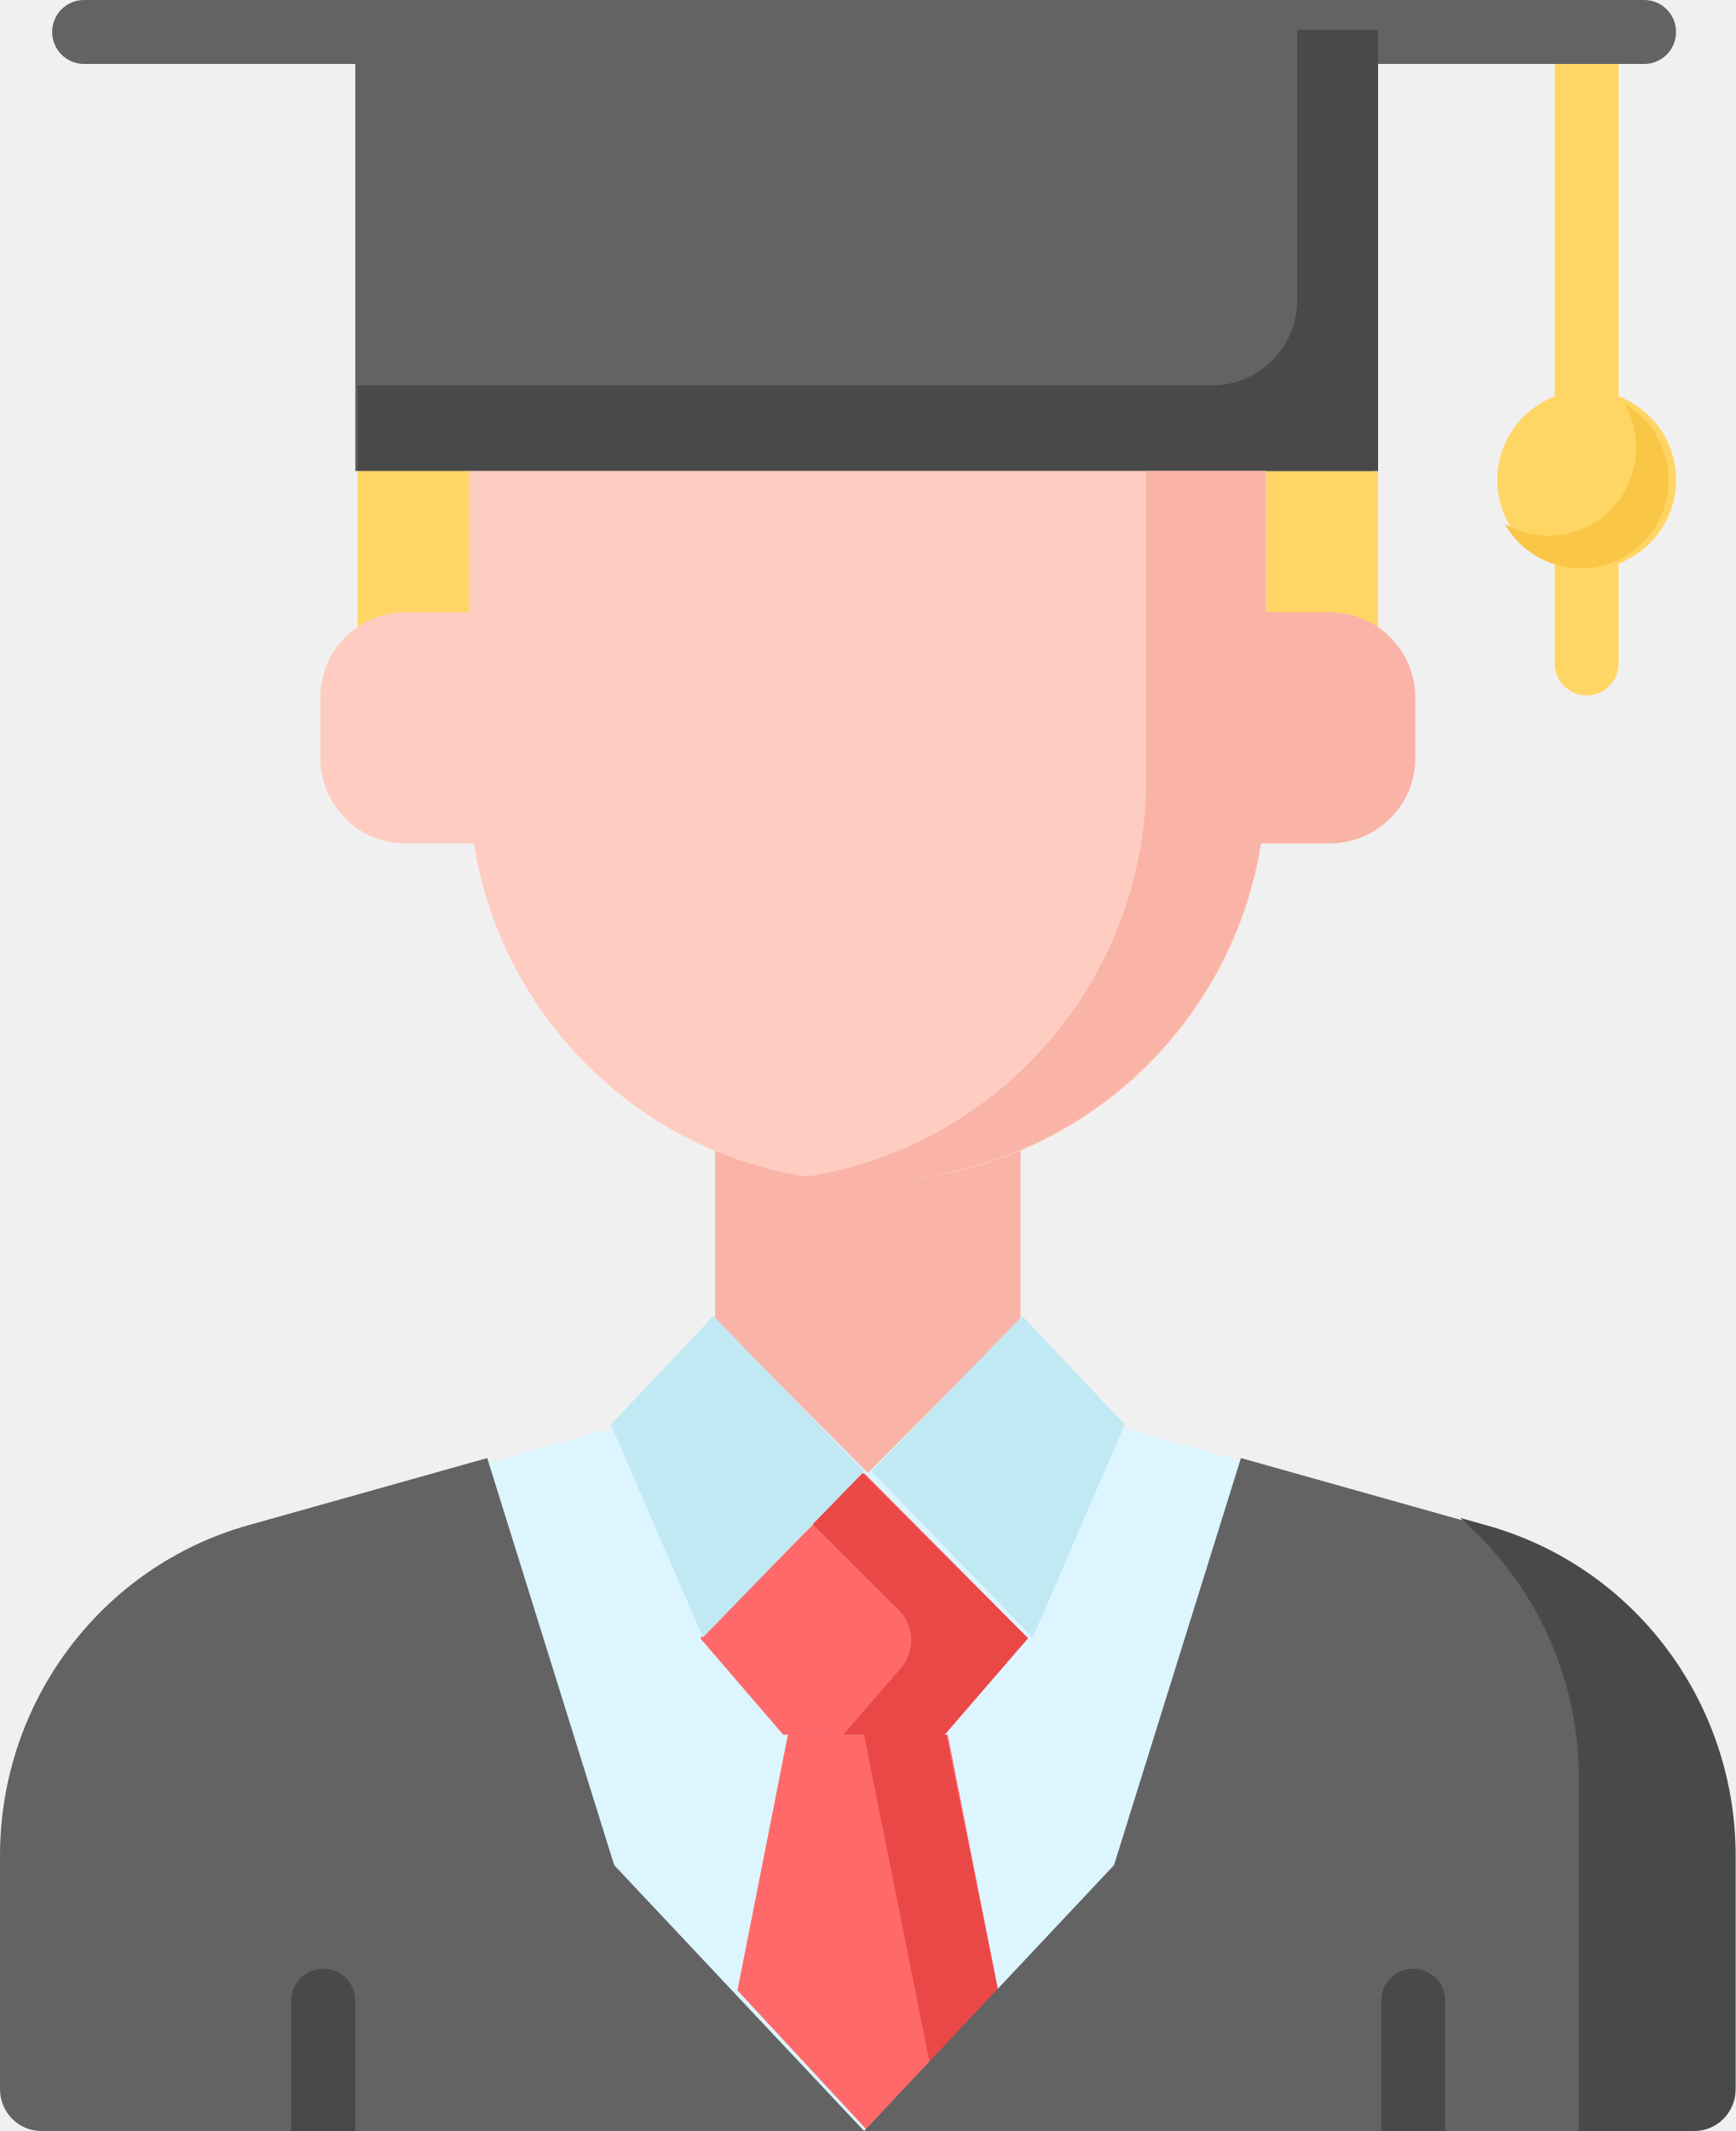
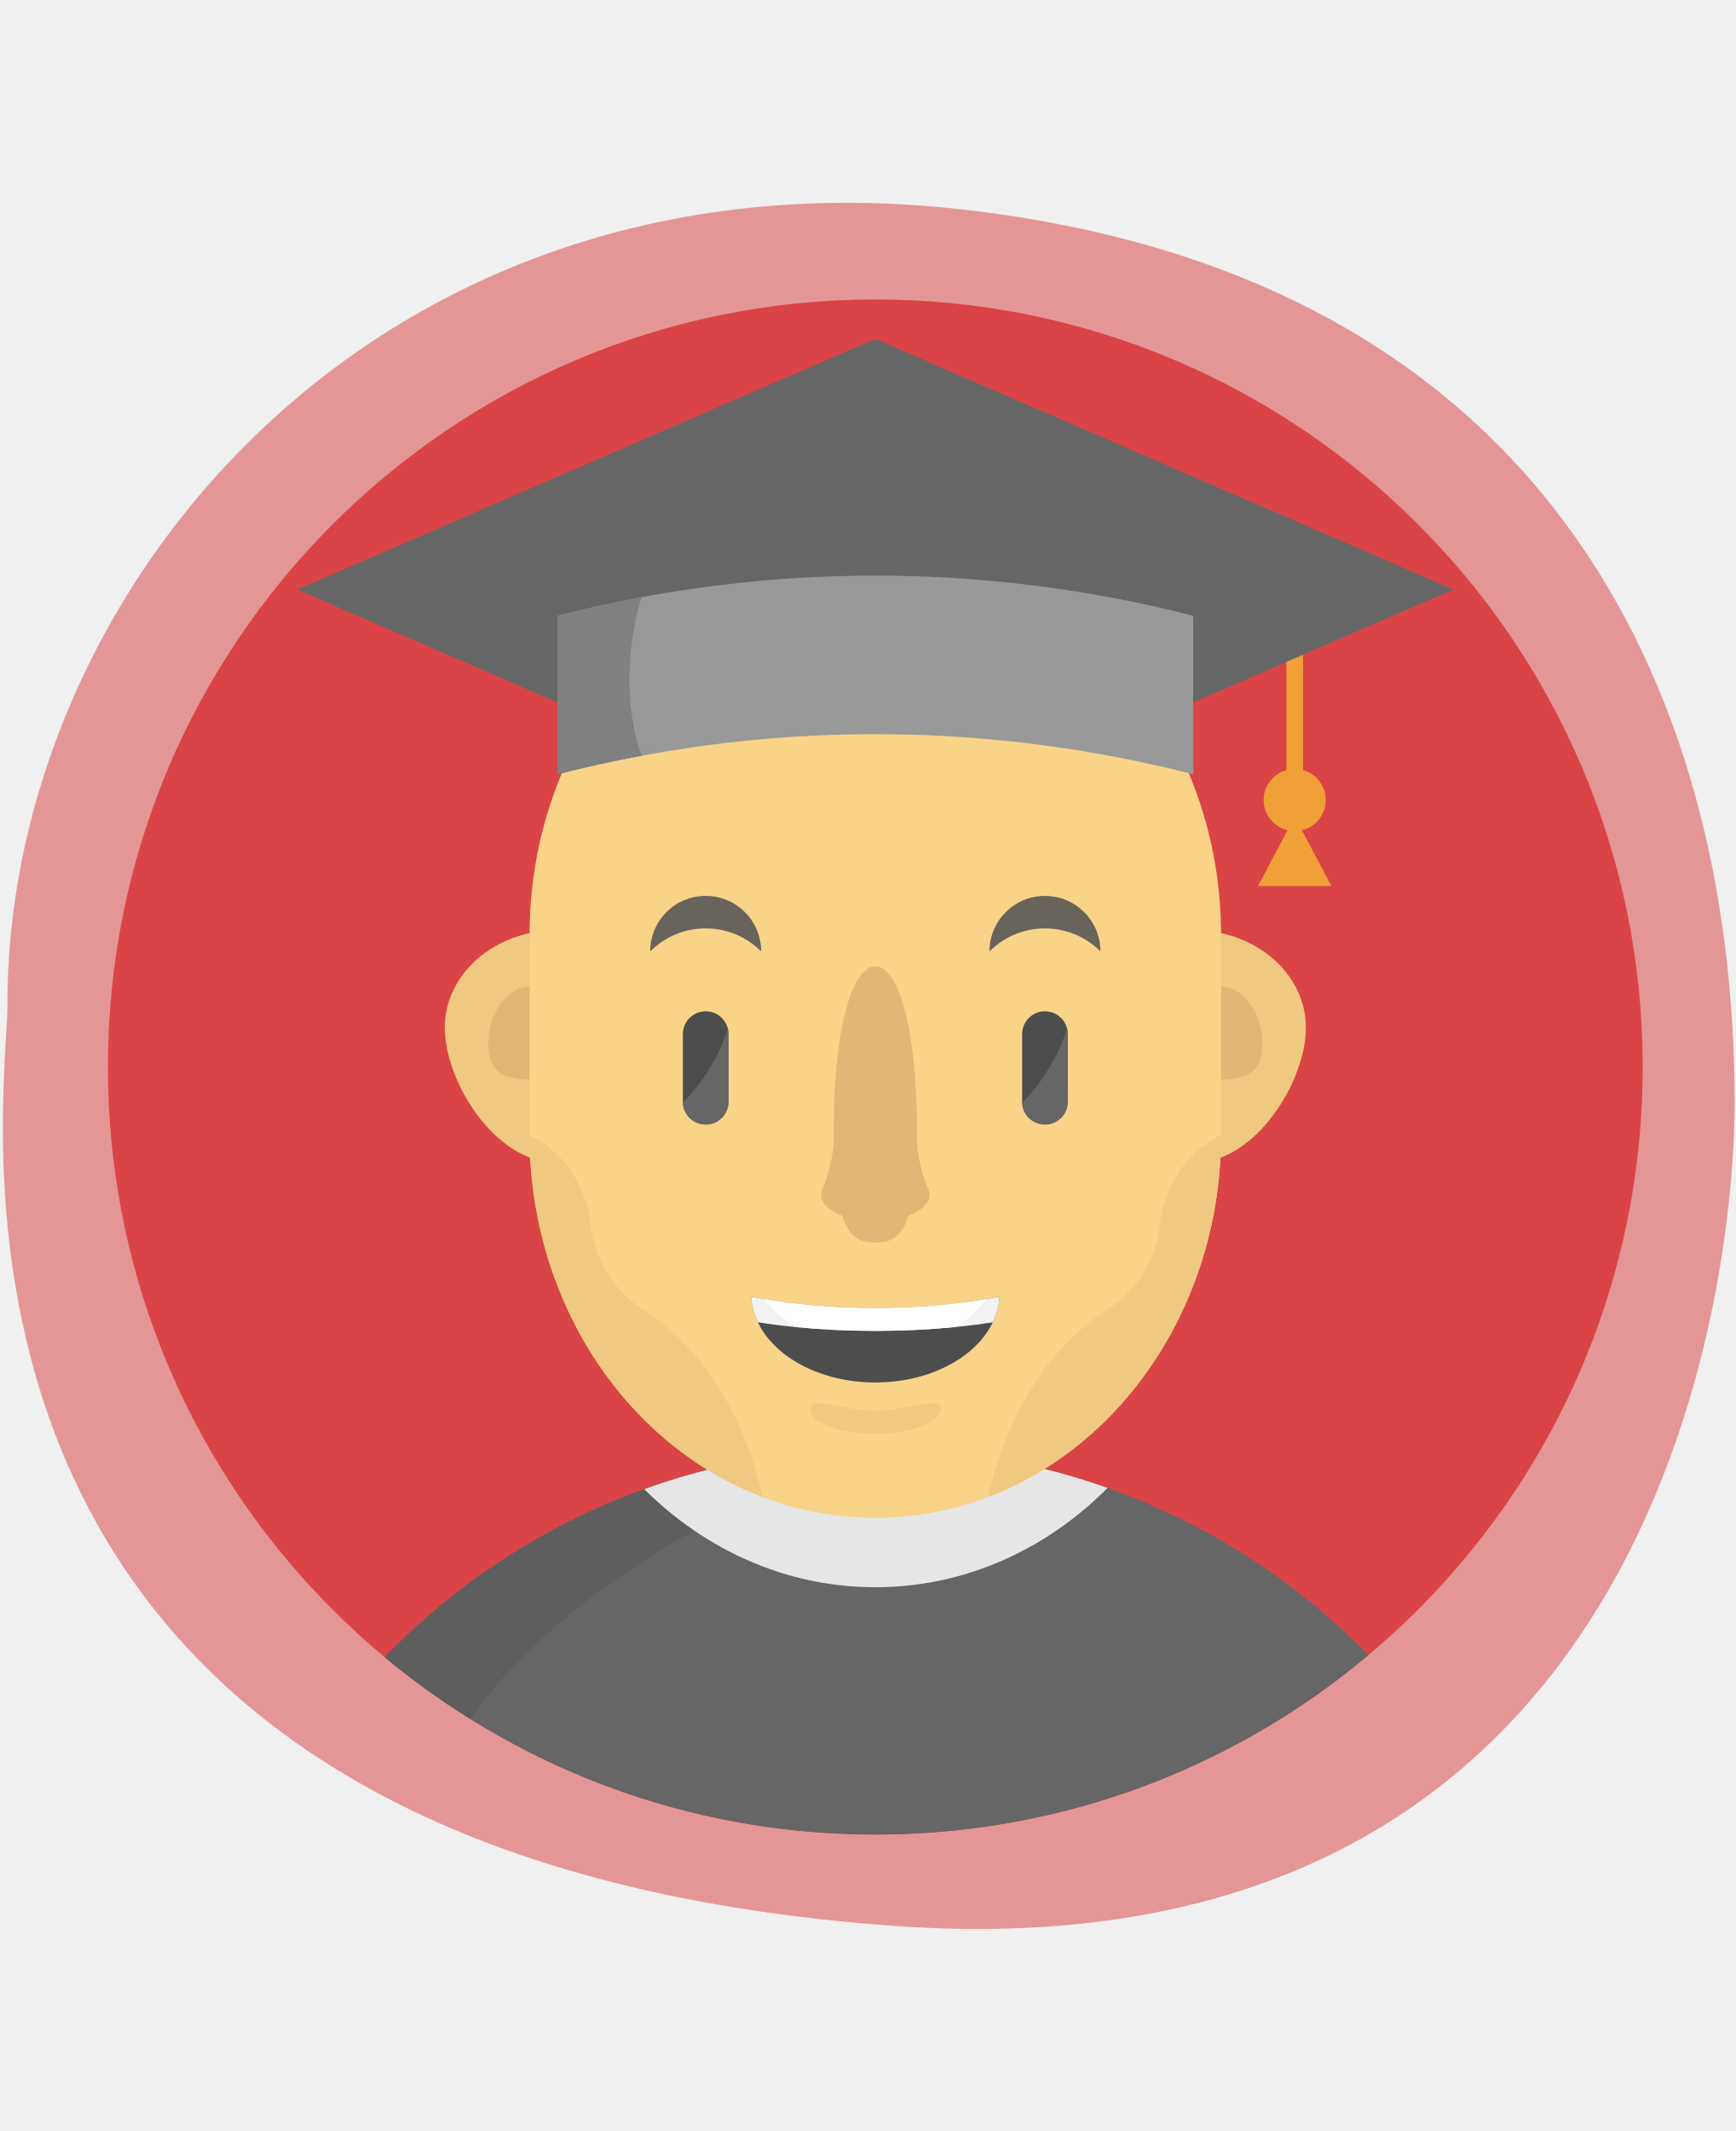
- <svg xmlns="http://www.w3.org/2000/svg" className="illustration" width="167px" height="205px" viewBox="0 0 167 205" version="1.1">
+ <svg xmlns="http://www.w3.org/2000/svg" className="illustration" width="167px" height="205px" viewBox="0 0 579 577" version="1.1">
  <g id="Page-1" stroke="none" stroke-width="1" fill="none" fill-rule="evenodd">
-     <g id="Artboard" transform="translate(-462, -344)">
-       <g id="Group-2" transform="translate(400, 302)">
-         <g id="student" transform="translate(62, 42)">
-           <path className="up" d="M161.266,46.17 C161.266,42.497 158.969,39.367 155.738,38.127 L155.738,3.078 C155.738,1.378 154.361,0 152.666,0 C150.969,0 149.593,1.378 149.593,3.078 L149.593,38.128 C146.362,39.369 144.064,42.497 144.064,46.17 C144.064,49.844 146.362,52.972 149.593,54.212 L149.593,63.817 C149.593,65.517 150.969,66.895 152.666,66.895 C154.361,66.895 155.738,65.517 155.738,63.817 L155.738,54.212 C158.969,52.972 161.266,49.844 161.266,46.17 Z" id="Path" fill="#FFD664" />
-           <path className="up" d="M156.305,38.842 C157.017,40.085 157.431,41.524 157.431,43.061 C157.431,47.742 153.649,51.539 148.985,51.539 C147.452,51.539 146.02,51.124 144.781,50.408 C146.239,52.951 148.968,54.667 152.101,54.667 C156.767,54.667 160.549,50.871 160.549,46.19 C160.549,43.045 158.84,40.307 156.305,38.842 Z" id="Path" fill="#F9C646" />
-           <path d="M158.206,0 L8.077,0 C6.387,0 5.017,1.377 5.017,3.076 C5.017,4.774 6.387,6.151 8.077,6.151 L34.186,6.151 L34.186,45.316 L132.097,45.316 L132.097,6.151 L158.206,6.151 C159.896,6.151 161.266,4.774 161.266,3.076 C161.266,1.377 159.895,0 158.206,0 Z" id="Path" fill="#636363" />
-           <path d="M58.942,137.386 L23.981,147.109 C9.808,151.05 0,163.968 0,178.694 L0,201.002 C0,203.21 1.788,205 3.993,205 L163.007,205 C165.212,205 167,203.21 167,201.002 L167,178.694 C167,163.968 157.192,151.05 143.019,147.109 L108.058,137.386 L58.942,137.386 Z" id="Path" fill="#DDF5FF" />
-           <polygon id="Path" fill="#FF6969" points="91.186 166.877 96.043 191.473 83.5 205 70.957 191.473 75.812 166.877" />
-           <path d="M96.043,191.603 L91.049,166.877 L83.142,166.877 L89.473,198.526 C92.757,195.065 96.043,191.603 96.043,191.603 Z" id="Path" fill="#EA4747" />
-           <path d="M166.283,178.524 L166.283,200.976 C166.283,203.199 164.503,205 162.307,205 L83.142,205 L107.187,179.427 L119.401,140.263 L142.404,146.731 C156.517,150.696 166.283,163.7 166.283,178.524 Z" id="Path" fill="#636363" />
-           <path d="M143.118,146.759 L140.481,146.018 C147.566,152.142 151.917,161.211 151.917,171.095 L151.917,205 L163.023,205 C165.218,205 167,203.2 167,200.978 L167,178.535 C167,163.72 157.232,150.724 143.118,146.759 Z" id="Path" fill="#494949" />
-           <path d="M23.878,146.73 L46.88,140.263 L59.096,179.427 L83.142,205 L3.976,205 C1.78,205 0,203.199 0,200.976 L0,178.522 C0,163.7 9.766,150.697 23.878,146.73 Z" id="Path" fill="#636363" />
-           <polygon id="Path" fill="#F9B3A7" points="98.193 126.945 83.5 141.702 68.807 126.945 68.807 103.579 98.193 103.579" />
-           <polygon id="Path" fill="#FFD664" points="121.845 45.316 132.597 45.316 132.597 61.86 121.845 61.86" />
-           <path d="M124.823,2.877 L124.823,28.835 C124.823,33.386 121.159,37.076 116.64,37.076 L34.403,37.076 L34.403,45.316 L132.597,45.316 L132.597,2.877 L124.823,2.877 Z" id="Path" fill="#494949" />
-           <polygon id="Path" fill="#FFD664" points="34.403 45.316 45.155 45.316 45.155 61.86 34.403 61.86" />
-           <path d="M83.476,45.316 L45.106,45.316 L45.106,58.9 L38.983,58.9 C34.474,58.9 30.82,62.586 30.82,67.132 L30.82,72.896 C30.82,77.442 34.474,81.129 38.983,81.129 L45.595,81.129 C48.527,99.565 64.369,113.649 83.476,113.649 C104.667,113.649 121.845,96.325 121.845,74.954 L121.845,45.316 L83.476,45.316 Z" id="Path" fill="#FECCC1" />
-           <path d="M127.96,58.9 L121.796,58.9 L121.796,45.316 L110.288,45.316 L110.288,74.954 C110.288,94.366 96.015,110.439 77.408,113.222 C79.286,113.503 81.206,113.649 83.162,113.649 C102.401,113.649 118.351,99.565 121.304,81.129 L127.96,81.129 C132.501,81.129 136.18,77.444 136.18,72.896 L136.18,67.134 C136.18,62.586 132.501,58.9 127.96,58.9 Z" id="Path" fill="#F9B3A7" />
-           <polygon id="Path" fill="#FF6969" points="83.142 166.877 90.923 166.877 98.91 157.592 83.142 141.702 67.373 157.592 75.36 166.877" />
-           <path d="M82.985,141.702 L78.124,146.552 L86.465,154.874 C88.001,156.406 88.089,158.859 86.667,160.495 L81.123,166.877 L90.843,166.877 L98.91,157.592 L82.985,141.702 Z" id="Path" fill="#EA4747" />
-           <polygon id="Path" fill="#C1E9F4" points="67.634 157.526 83.142 141.542 68.641 126.596 58.773 137.045" />
-           <polygon id="Path" fill="#C1E9F4" points="99.366 157.526 83.858 141.542 98.36 126.596 108.227 137.045" />
-           <g id="Group" transform="translate(27.95279, 189.1754)" fill="#494949">
-             <path d="M111.093,3.253 L111.093,15.825 L104.949,15.825 L104.949,3.253 C104.949,1.575 106.326,0.212 108.021,0.212 C109.716,0.212 111.093,1.575 111.093,3.253 Z" id="Path" />
-             <path d="M0.086,15.825 L0.086,3.253 C0.086,1.575 1.461,0.212 3.158,0.212 C4.853,0.212 6.23,1.575 6.23,3.253 L6.23,15.825 L0.086,15.825 Z" id="Path" />
-           </g>
+     <g id="Desktop-HD" transform="translate(-428, -223)">
+       <g id="student" transform="translate(428, 223)">
+         <path d="M578.663,300.215 C578.804,363.712 551.82,593.815 298.033,575.45 C-38.36,551.107 2.561,301.391 2.488,268.415 C2.173,130.148 124.941,-18.696 319.913,2.869 C514.884,24.434 578.348,161.95 578.663,300.215 Z" id="Path" fill-opacity="0.52" fill="#DA4446" />
+         <path d="M547.999,288.406 C548.143,353.337 524.116,412.672 484.367,457.895 C475.784,467.666 466.458,476.781 456.498,485.142 C414.084,520.772 359.934,542.878 300.666,544.855 C297.99,544.944 295.292,544.988 292.594,544.999 C289.752,545.01 286.931,544.966 284.111,544.877 C224.954,543.089 170.815,521.216 128.323,485.831 C118.352,477.537 109.015,468.488 100.41,458.784 C60.461,413.739 36.145,354.515 36.001,289.584 C35.679,148.195 150.03,33.323 291.417,33.001 C432.793,32.679 547.677,147.019 547.999,288.406 Z" id="Path" fill="#DA4446" />
+         <g id="Group" transform="translate(419, 146)" fill="#F0A037">
+           <rect id="Rectangle" x="10.128" y="0.296" width="5.552" height="46.633" />
+           <circle id="Oval" cx="12.904" cy="53.957" r="10.363" />
+           <polygon id="Path" points="0.667 82.623 12.903 59.514 25.139 82.623" />
        </g>
+         <path d="M456.496,485.138 C414.082,520.768 359.932,542.874 300.664,544.851 C297.988,544.94 295.29,544.984 292.592,544.995 C289.75,545.006 286.929,544.962 284.109,544.873 C237.509,543.463 194.018,529.595 156.89,506.456 C146.886,500.238 137.337,493.332 128.322,485.826 C152.305,461.088 181.828,441.747 214.915,429.8 C223.042,426.858 231.392,424.371 239.93,422.35 C248.546,420.318 257.34,418.775 266.3,417.753 C272.174,417.065 278.103,416.621 284.109,416.398 C286.796,416.287 289.494,416.243 292.214,416.231 C295.045,416.22 297.865,416.264 300.663,416.375 C324.712,417.186 347.851,421.716 369.48,429.399 C402.679,441.203 432.358,460.456 456.496,485.138 Z" id="Path" fill="#666666" />
+         <path d="M266.302,417.757 L254.355,432.402 C254.355,432.402 191.278,458.128 156.892,506.46 C146.888,500.242 137.339,493.336 128.324,485.83 C158.202,455.008 196.697,432.557 239.932,422.353 C248.548,420.322 257.342,418.778 266.302,417.757 Z" id="Path" fill="#5E5E5E" />
+         <g id="Group" transform="translate(148, 243)" fill="#EFC881">
+           <path d="M75.236,32.861 C75.236,14.916 58.476,0.369 37.801,0.369 C17.126,0.369 0.366,14.916 0.366,32.861 C0.366,50.806 17.126,77.961 37.801,77.961 C58.476,77.961 75.236,50.806 75.236,32.861 Z" id="Path" />
+           <path d="M287.639,32.861 C287.639,14.916 270.879,0.369 250.204,0.369 C229.529,0.369 212.769,14.916 212.769,32.861 C212.769,50.806 229.529,77.961 250.204,77.961 C270.879,77.961 287.639,50.806 287.639,32.861 Z" id="Path" />
+         </g>
+         <g id="Group" transform="translate(162, 262)" fill="#E0B775">
+           <path d="M259.074,19.223 C259.074,8.634 252.612,0.049 244.64,0.049 C236.668,0.049 230.206,8.633 230.206,19.223 C230.206,29.813 236.668,31.18 244.64,31.18 C252.612,31.18 259.074,29.812 259.074,19.223 Z" id="Path" />
+           <path d="M29.794,19.223 C29.794,8.634 23.332,0.049 15.36,0.049 C7.388,0.049 0.926,8.633 0.926,19.223 C0.926,29.813 7.388,31.18 15.36,31.18 C23.332,31.18 29.794,29.812 29.794,19.223 Z" id="Path" />
+         </g>
+         <path d="M369.481,429.401 C358.056,440.882 344.543,449.853 329.643,455.538 C328.91,455.827 328.177,456.104 327.445,456.36 C316.275,460.368 304.362,462.511 292.004,462.511 C279.635,462.511 267.721,460.368 256.563,456.36 C255.819,456.105 255.086,455.827 254.353,455.538 C239.619,449.92 226.251,441.093 214.915,429.801 C223.042,426.859 231.392,424.372 239.93,422.351 C248.546,420.319 257.34,418.776 266.3,417.754 C272.174,417.066 278.103,416.622 284.109,416.399 C286.796,416.288 289.494,416.244 292.214,416.232 C295.045,416.221 297.865,416.265 300.663,416.376 C324.713,417.187 347.852,421.717 369.481,429.401 Z" id="Path" fill="#E6E6E6" />
+         <path d="M407.345,244.959 L407.345,311.7 C407.345,324.302 405.691,336.493 402.604,347.996 C401.471,352.226 400.161,356.346 398.64,360.365 C386.116,394.041 360.934,420.466 329.645,432.402 C328.912,432.691 328.179,432.968 327.447,433.224 C316.277,437.232 304.364,439.375 292.006,439.375 C279.637,439.375 267.724,437.232 256.565,433.224 C255.821,432.969 255.088,432.691 254.355,432.402 C231.116,423.542 211.264,406.687 197.44,384.792 C192.643,377.209 188.58,369.026 185.36,360.365 C183.839,356.346 182.529,352.226 181.407,347.996 C178.309,336.493 176.655,324.302 176.655,311.7 L176.655,244.959 C176.655,204.744 193.454,168.88 219.702,145.486 C239.477,127.843 264.625,117.284 292.005,117.284 C323.849,117.284 352.683,131.574 373.557,154.69 C394.432,177.785 407.345,209.707 407.345,244.959 Z" id="Path" fill="#F9D387" />
+         <g id="Group" transform="translate(176, 311)" fill="#EFC881">
+           <path d="M21.097,31.145 L20.942,29.956 C19.323,17.562 12.239,6.872 2.046,1.439 L0.657,0.698 C0.657,13.306 2.308,25.493 5.401,36.999 C6.528,41.222 7.839,45.342 9.359,49.36 C21.89,83.035 47.068,109.47 78.356,121.396 C72.212,93.596 57.497,70.829 38.371,58.738 C29.108,52.881 22.624,42.835 21.097,31.145 Z" id="Path" />
+           <path d="M211.062,29.957 L210.907,31.146 C209.38,42.835 202.896,52.883 193.631,58.741 C174.506,70.832 159.791,93.599 153.646,121.399 C184.933,109.473 210.112,83.038 222.643,49.363 C224.163,45.344 225.474,41.223 226.601,37.002 C229.694,25.497 231.345,13.309 231.345,0.701 L229.956,1.442 C219.764,6.872 212.68,17.562 211.062,29.957 Z" id="Path" />
+         </g>
+         <path d="M484.828,129.754 L398.057,167.382 C398.057,157.767 185.943,157.767 185.943,167.382 L99.172,129.754 L292,46.148 L484.828,129.754 Z" id="Path" fill="#666666" />
+         <path d="M398.06,138.51 L398.06,191.394 C343.277,177.326 286.385,174.34 230.703,182.423 C225.129,183.234 219.567,184.155 214.026,185.188 C204.611,186.931 195.251,189.007 185.946,191.395 L185.946,138.51 C195.25,136.123 204.61,134.058 214.015,132.303 C219.555,131.27 225.129,130.36 230.703,129.549 C286.385,121.456 343.278,124.443 398.06,138.51 Z" id="Path" fill="#999999" />
+         <path d="M214.026,185.188 C204.611,186.931 195.251,189.007 185.946,191.395 L185.946,138.51 C195.25,136.123 204.61,134.058 214.015,132.303 L214.026,132.314 C214.026,132.315 204.888,158.94 214.026,185.188 Z" id="Path" fill="#808080" />
+         <g id="Group" transform="translate(227, 270)" fill="#4D4D4D">
+           <path d="M129.205,8.043 L129.205,30.555 C129.205,34.768 125.797,38.175 121.585,38.175 C117.522,38.175 114.204,34.996 113.985,30.982 C113.975,30.843 113.975,30.693 113.975,30.555 L113.975,8.043 C113.975,3.83 117.383,0.423 121.585,0.423 C123.691,0.423 125.599,1.277 126.969,2.648 C127.953,3.632 128.668,4.883 128.995,6.274 C129.135,6.841 129.205,7.437 129.205,8.043 Z" id="Path" />
+           <path d="M8.41,38.174 C4.204,38.174 0.793,34.764 0.793,30.557 L0.793,8.039 C0.793,3.833 4.203,0.422 8.41,0.422 C12.616,0.422 16.027,3.832 16.027,8.039 L16.027,30.557 C16.026,34.764 12.617,38.174 8.41,38.174 Z" id="Path" />
+         </g>
+         <g id="Group" transform="translate(216, 231)" fill="#68635B">
+           <path className="up" d="M151.096,19.437 C151.096,9.217 142.811,0.931 132.59,0.931 C122.369,0.931 114.084,9.216 114.084,19.437 C124.305,9.217 140.876,9.217 151.096,19.437 Z" id="Path" />
+           <path className="up" d="M37.915,19.437 C37.915,9.217 29.63,0.931 19.409,0.931 C9.189,0.931 0.903,9.216 0.903,19.437 C11.125,9.217 27.695,9.217 37.915,19.437 Z" id="Path" />
+         </g>
+         <g id="Group" transform="translate(227, 276)" fill="#666666">
+           <path d="M129.2,2.043 L129.2,24.555 C129.2,28.768 125.792,32.175 121.58,32.175 C117.517,32.175 114.199,28.996 113.98,24.982 C122.504,16.219 126.825,6.872 128.99,0.275 C129.131,0.841 129.2,1.437 129.2,2.043 Z" id="Path" />
+           <path d="M16.02,2.043 L16.02,24.555 C16.02,28.768 12.612,32.175 8.4,32.175 C4.336,32.175 1.019,28.996 0.8,24.982 C9.324,16.219 13.645,6.872 15.81,0.275 C15.95,0.841 16.02,1.437 16.02,2.043 Z" id="Path" />
+         </g>
+         <path d="M310.089,331.675 C310.089,331.108 309.975,330.554 309.758,330.017 C307.456,324.332 305.827,318.408 305.876,312.274 C305.882,311.589 305.884,310.891 305.884,310.179 C305.884,275.93 299.668,255.421 292.002,255.421 C284.335,255.421 278.12,275.931 278.12,310.179 C278.12,310.891 278.122,311.589 278.128,312.274 C278.177,318.407 276.547,324.332 274.246,330.017 C274.028,330.553 273.915,331.107 273.915,331.675 C273.915,334.471 276.669,336.951 280.931,338.542 C283.466,346.457 287.481,347.55 292.002,347.55 C296.523,347.55 300.539,346.457 303.073,338.542 C307.336,336.952 310.089,334.471 310.089,331.675 Z" id="Path" fill="#E0B775" />
+         <path d="M333.417,365.599 C333.406,365.71 333.406,365.81 333.395,365.921 C333.351,366.554 333.284,367.187 333.184,367.809 C333.106,368.298 333.017,368.775 332.906,369.252 C332.828,369.596 332.739,369.94 332.651,370.285 C332.285,371.606 331.796,372.894 331.185,374.149 C329.242,378.213 326.122,381.877 322.114,384.919 C314.542,390.648 303.86,394.223 292.002,394.223 C280.144,394.223 269.463,390.648 261.89,384.919 C257.882,381.877 254.762,378.213 252.819,374.149 C252.208,372.894 251.72,371.606 251.353,370.285 C251.264,369.941 251.175,369.597 251.098,369.252 C250.987,368.775 250.898,368.297 250.82,367.809 C250.72,367.187 250.653,366.554 250.609,365.921 C250.598,365.81 250.598,365.71 250.587,365.599 C252.041,365.888 253.518,366.165 255.028,366.421 C266.187,368.353 278.733,369.43 292.001,369.43 C305.269,369.43 317.816,368.353 328.974,366.421 C330.486,366.165 331.962,365.887 333.417,365.599 Z" id="Path" fill="#4D4D4D" />
+         <path d="M333.417,365.599 C333.406,365.71 333.406,365.81 333.395,365.921 C333.351,366.554 333.284,367.187 333.184,367.809 C333.106,368.298 333.017,368.775 332.906,369.252 C332.828,369.596 332.739,369.94 332.651,370.285 C332.285,371.606 331.796,372.894 331.185,374.149 C327.188,374.771 323.024,375.304 318.727,375.726 C310.278,376.57 301.306,377.014 292.002,377.014 C282.698,377.014 273.726,376.57 265.277,375.726 C260.98,375.304 256.816,374.771 252.819,374.149 C252.208,372.894 251.72,371.606 251.353,370.285 C251.264,369.941 251.175,369.597 251.098,369.252 C250.987,368.775 250.898,368.297 250.82,367.809 C250.72,367.187 250.653,366.554 250.609,365.921 C250.598,365.81 250.598,365.71 250.587,365.599 C252.041,365.888 253.518,366.165 255.028,366.421 C266.187,368.353 278.733,369.43 292.001,369.43 C305.269,369.43 317.816,368.353 328.974,366.421 C330.486,366.165 331.962,365.887 333.417,365.599 Z" id="Path" fill="#F2F2F2" />
+         <path d="M328.976,366.42 C327.166,369.007 324.846,371.372 322.114,373.448 C321.048,374.259 319.916,375.025 318.728,375.724 C310.279,376.568 301.307,377.012 292.003,377.012 C282.699,377.012 273.727,376.568 265.278,375.724 C264.09,375.025 262.957,374.258 261.892,373.448 C259.161,371.372 256.84,369.007 255.03,366.42 C266.189,368.352 278.735,369.429 292.003,369.429 C305.271,369.429 317.817,368.352 328.976,366.42 Z" id="Path" fill="#FFFFFF" />
+         <path d="M313.764,403.074 C313.764,398.533 304.021,403.558 292.001,403.558 C279.981,403.558 270.238,398.534 270.238,403.074 C270.238,407.614 279.981,411.296 292.001,411.296 C304.021,411.295 313.764,407.614 313.764,403.074 Z" id="Path" fill="#EFC881" />
      </g>
    </g>
  </g>
</svg>
